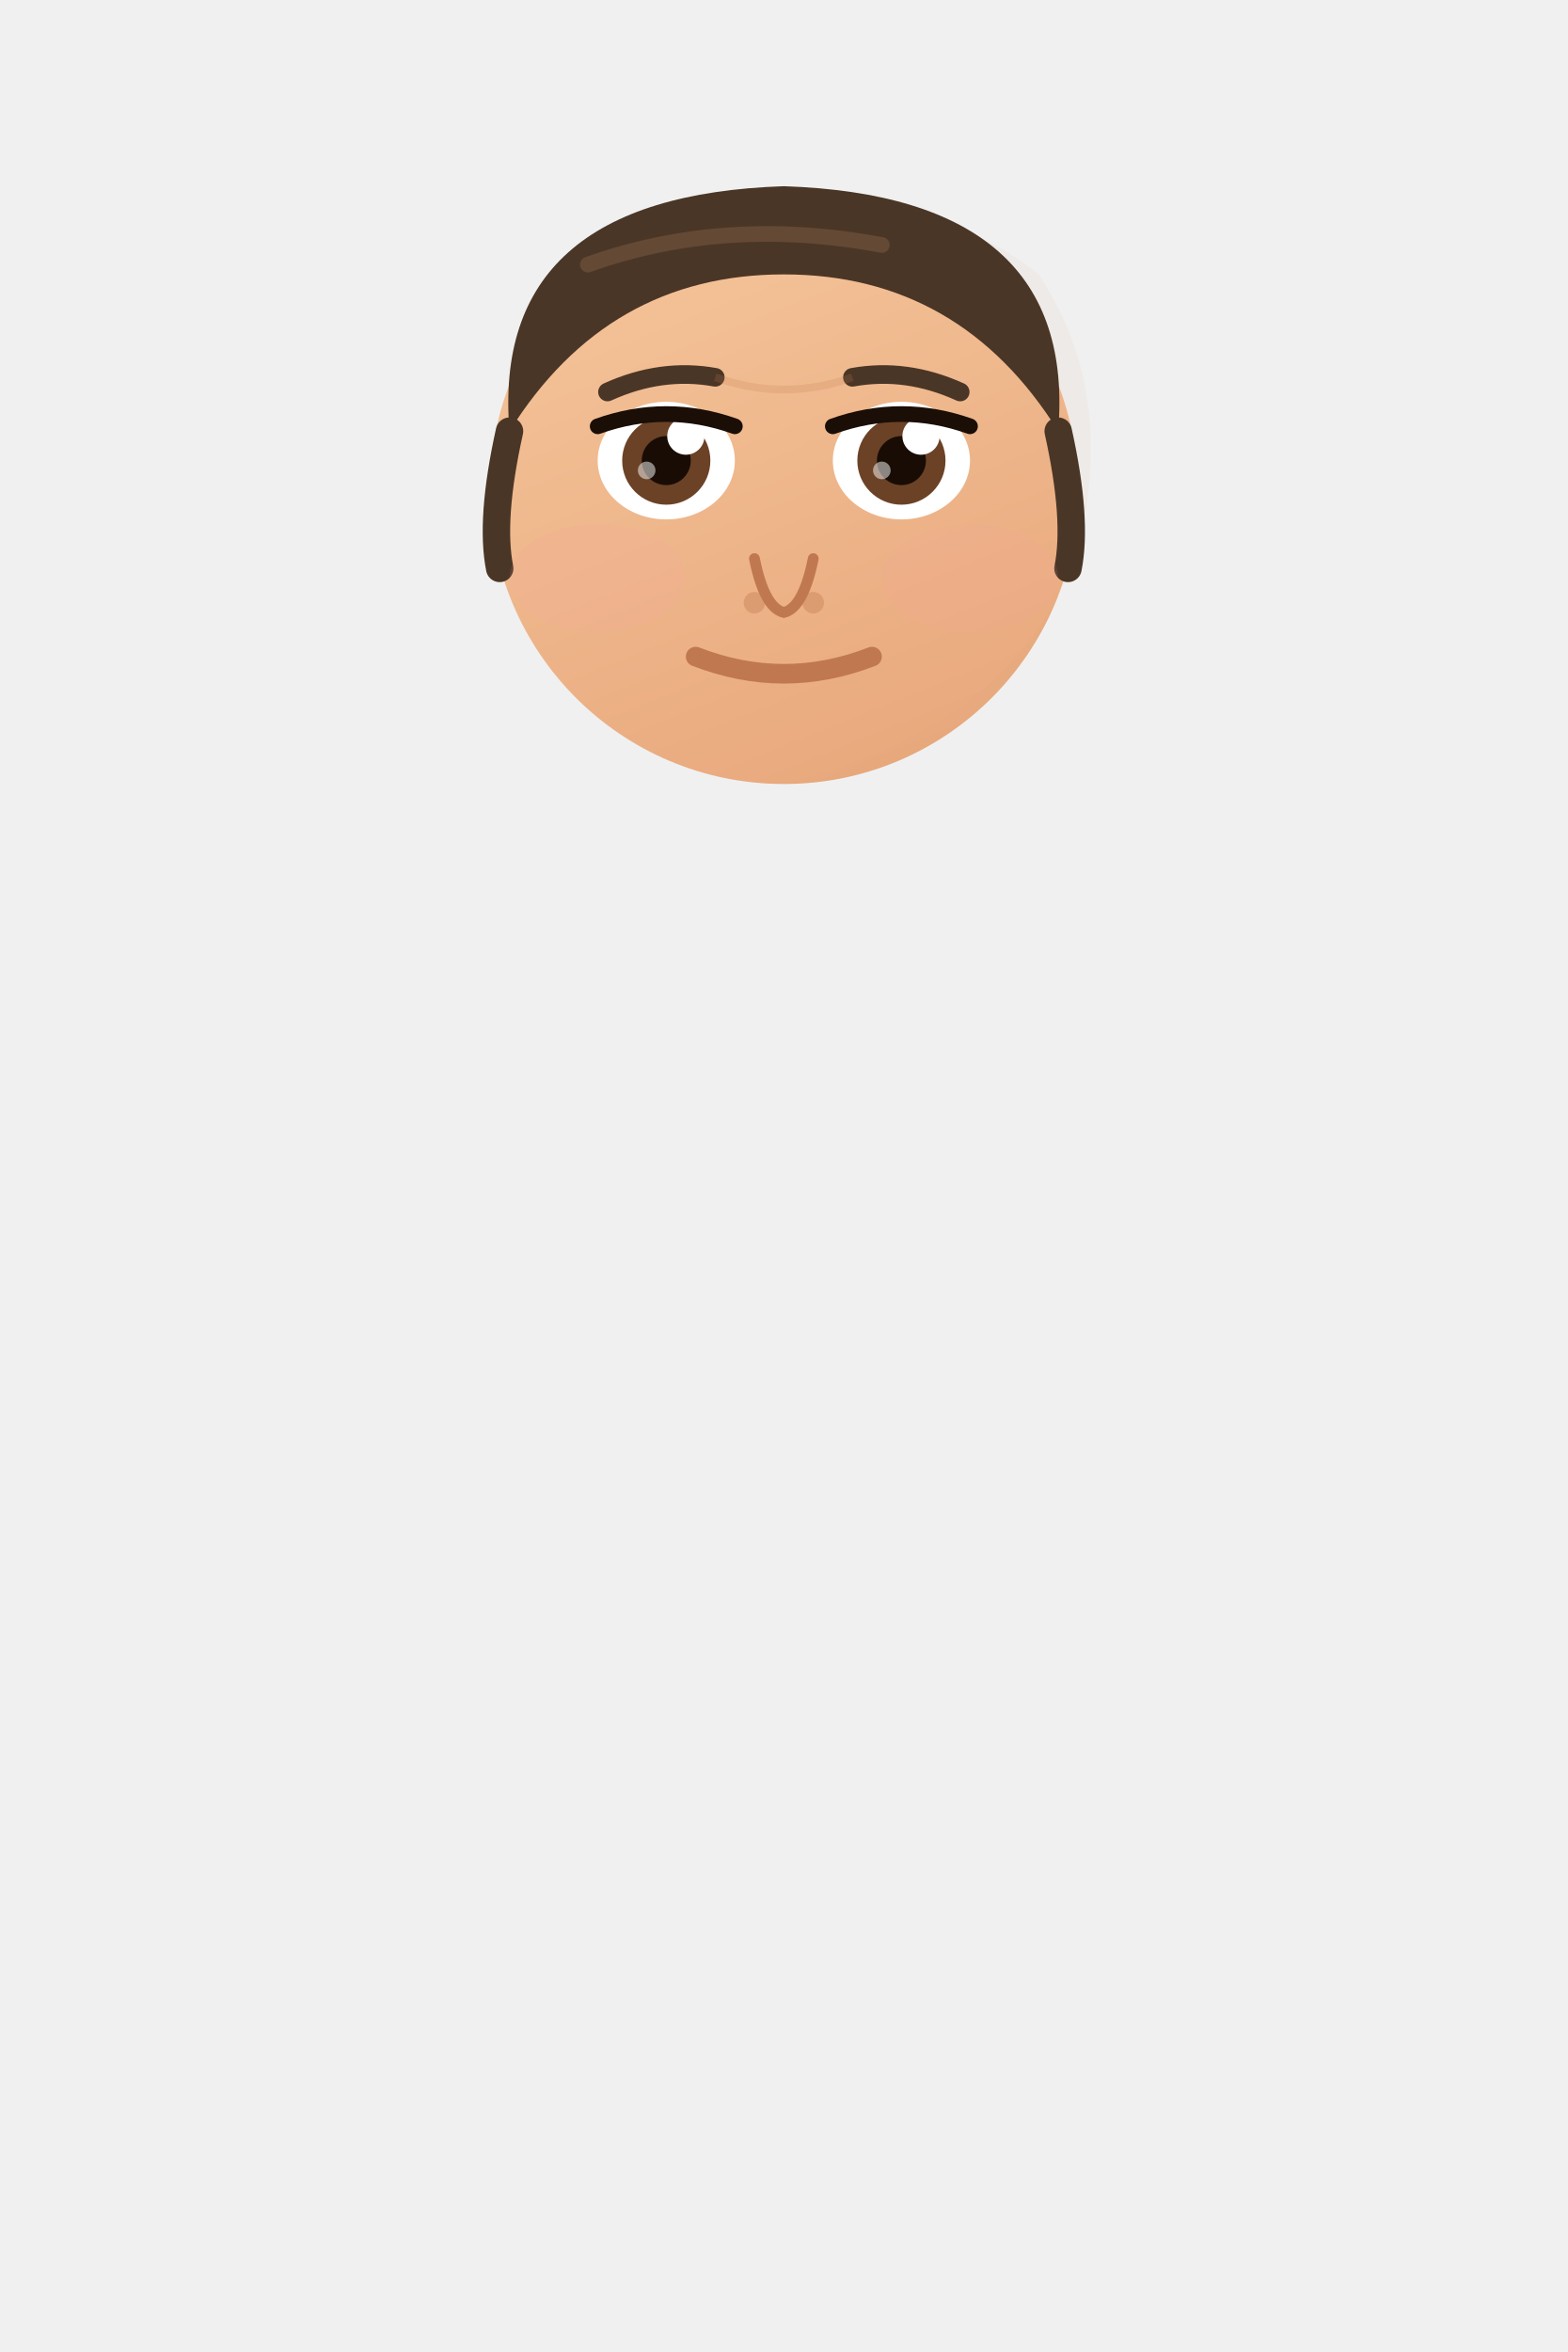
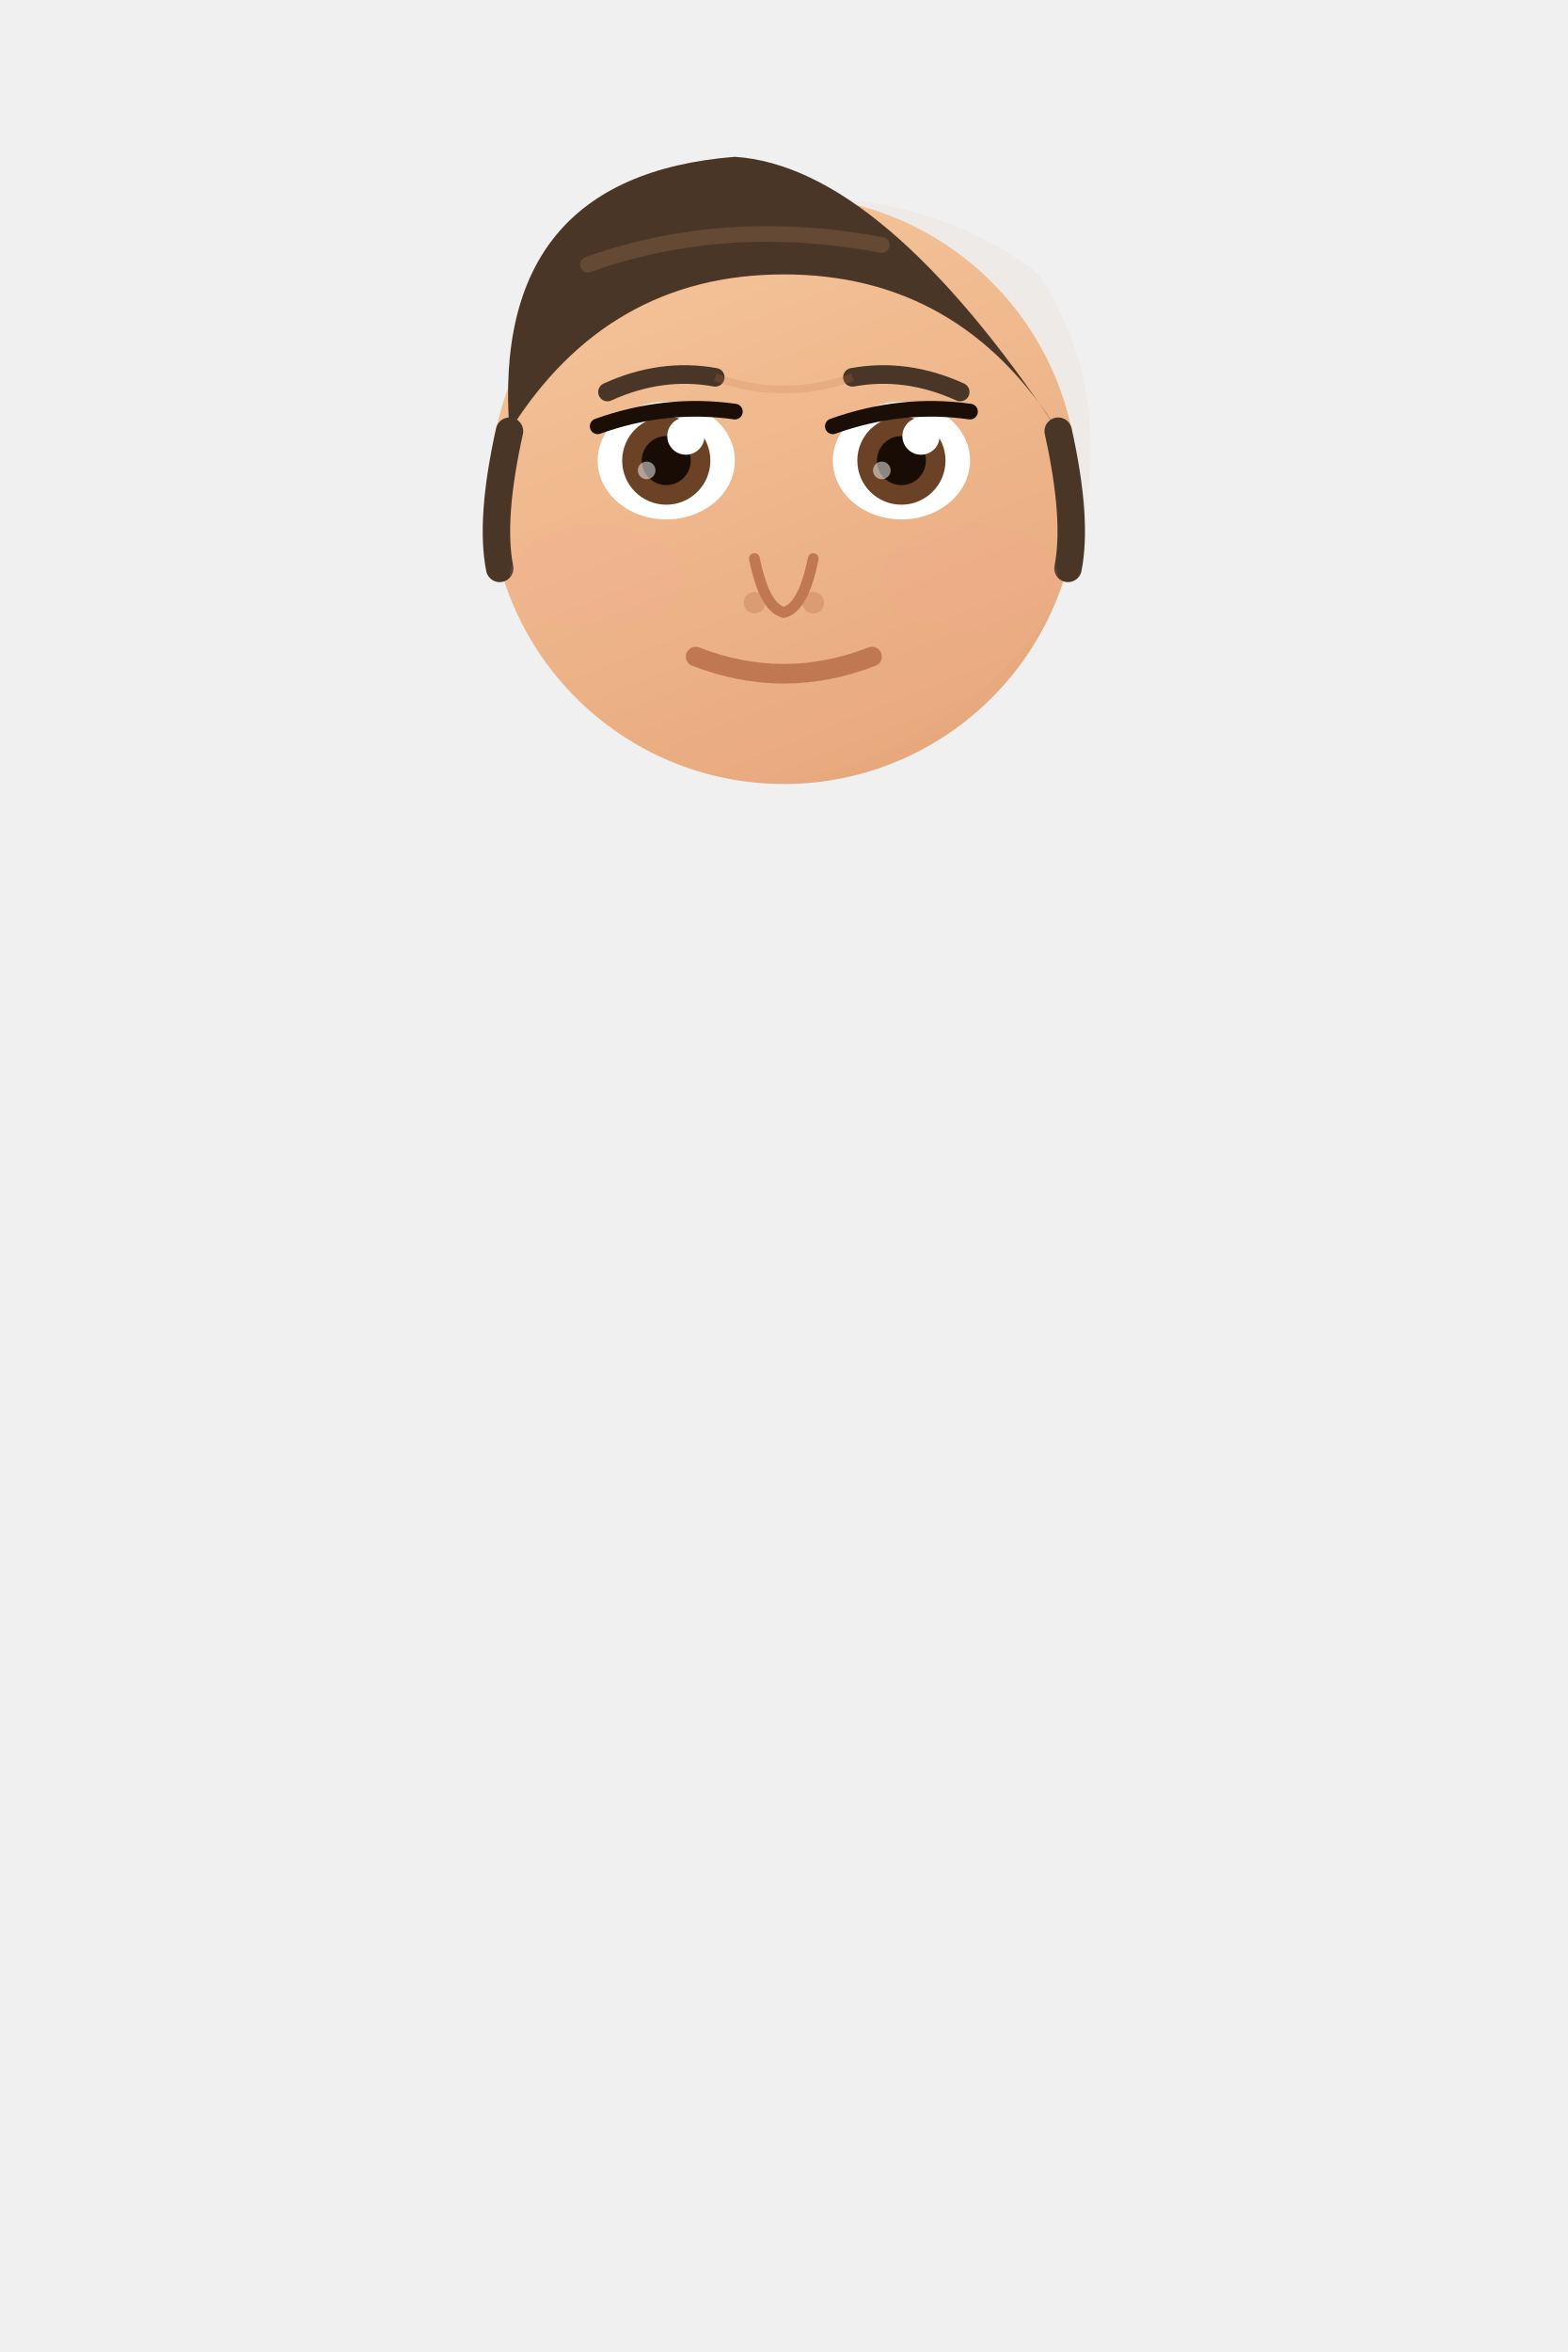
<svg xmlns="http://www.w3.org/2000/svg" viewBox="0 0 160 240">
  <defs>
    <linearGradient id="ex-sk" x1="0.3" y1="0" x2="0.7" y2="1">
      <stop offset="0%" stop-color="#F5C49A" />
      <stop offset="100%" stop-color="#E8A87C" />
    </linearGradient>
  </defs>
  <circle cx="80" cy="50" r="30" fill="url(#ex-sk)" />
  <path d="M 80 20 A 30 30 0 0 1 80 80 Q 104 74 110 56 Q 114 40 106 28 Q 96 20 80 20 Z" fill="#d4956a" opacity="0.07" />
-   <path d="M 52 44 Q 50 20 80 19 Q 110 20 108 44 Q 98 28 80 28 Q 62 28 52 44 Z" fill="#4a3626" />
+   <path d="M 52 44 Q 50 18 75 16 Q 90 17 108 44 Q 98 28 80 28 Q 62 28 52 44 Z" fill="#4a3626" />
  <path d="M 60 27 Q 74 22 90 25" fill="none" stroke="#7d5c44" stroke-width="1.6" stroke-linecap="round" opacity="0.5" />
  <path d="M 52 44 Q 50 53 51 58" stroke="#4a3626" stroke-width="2.8" fill="none" stroke-linecap="round" />
  <path d="M 108 44 Q 110 53 109 58" stroke="#4a3626" stroke-width="2.8" fill="none" stroke-linecap="round" />
  <path d="M 62 40 Q 67.5 37.5 73 38.5" fill="none" stroke="#4a3626" stroke-width="1.9" stroke-linecap="round" />
  <path d="M 87 38.5 Q 92.5 37.5 98 40" fill="none" stroke="#4a3626" stroke-width="1.9" stroke-linecap="round" />
  <path d="M 73 38.5 Q 80 41 87 38.5" fill="none" stroke="#c07850" stroke-width="0.8" opacity="0.20" />
  <ellipse cx="68" cy="47" rx="7" ry="6" fill="white" />
  <ellipse cx="92" cy="47" rx="7" ry="6" fill="white" />
  <circle cx="68" cy="47" r="4.5" fill="#6B4226" />
  <circle cx="92" cy="47" r="4.5" fill="#6B4226" />
  <circle cx="68" cy="47" r="2.5" fill="#180c05" />
  <circle cx="92" cy="47" r="2.5" fill="#180c05" />
  <circle cx="70" cy="44.5" r="1.9" fill="white" />
  <circle cx="94" cy="44.5" r="1.9" fill="white" />
  <circle cx="66" cy="48" r="0.9" fill="white" opacity="0.5" />
  <circle cx="90" cy="48" r="0.9" fill="white" opacity="0.5" />
-   <path d="M 61 43.5 Q 68 41 75 43.5" fill="none" stroke="#1a0e06" stroke-width="1.6" stroke-linecap="round" />
-   <path d="M 85 43.5 Q 92 41 99 43.5" fill="none" stroke="#1a0e06" stroke-width="1.6" stroke-linecap="round" />
+   <path d="M 61 43.5 Q 68 41 75 42" fill="none" stroke="#1a0e06" stroke-width="1.6" stroke-linecap="round" />
+   <path d="M 85 43.5 Q 92 41 99 42" fill="none" stroke="#1a0e06" stroke-width="1.6" stroke-linecap="round" />
  <path d="M 77 57 Q 78 62 80 62.5 Q 82 62 83 57" fill="none" stroke="#c07850" stroke-width="1.1" stroke-linecap="round" />
  <circle cx="77" cy="61.5" r="1.1" fill="#c07850" opacity="0.38" />
  <circle cx="83" cy="61.5" r="1.1" fill="#c07850" opacity="0.38" />
  <path d="M 71 67 Q 80 70.5 89 67" stroke="#c07850" stroke-width="2" fill="none" stroke-linecap="round" />
  <ellipse cx="61" cy="59" rx="9" ry="5.5" fill="#F4A0A0" opacity="0.12" />
  <ellipse cx="99" cy="59" rx="9" ry="5.5" fill="#F4A0A0" opacity="0.12" />
</svg>
